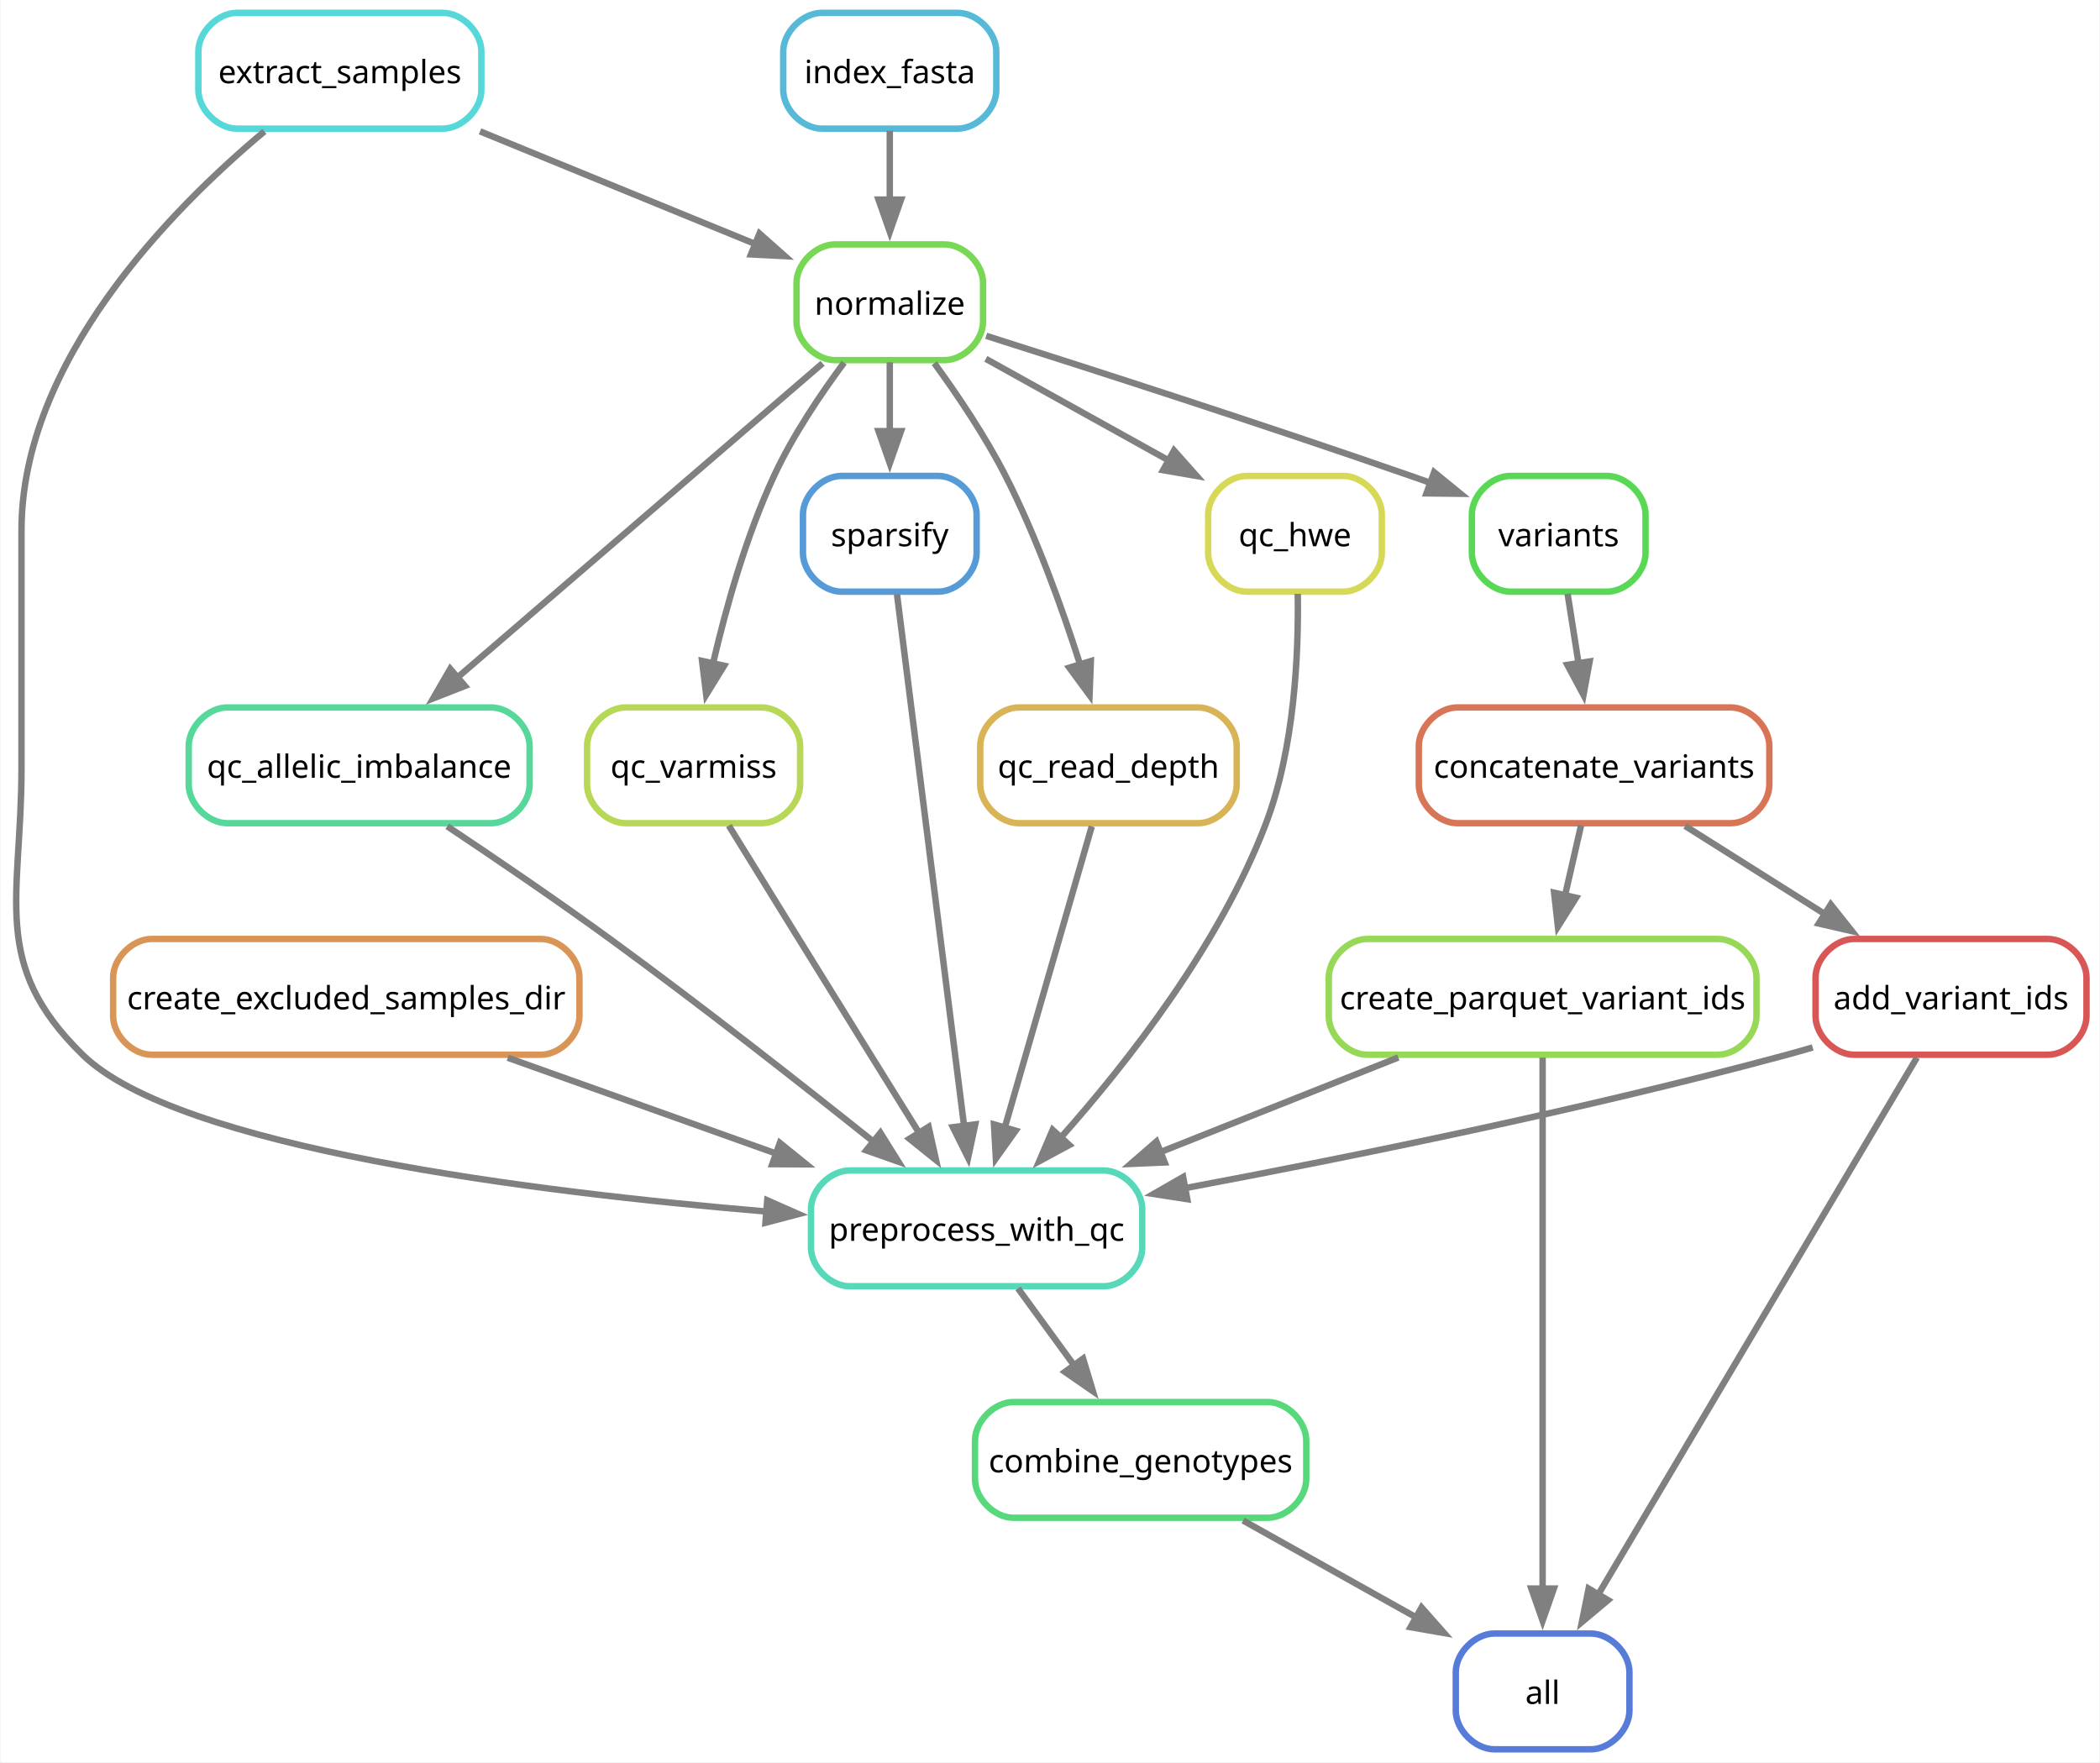
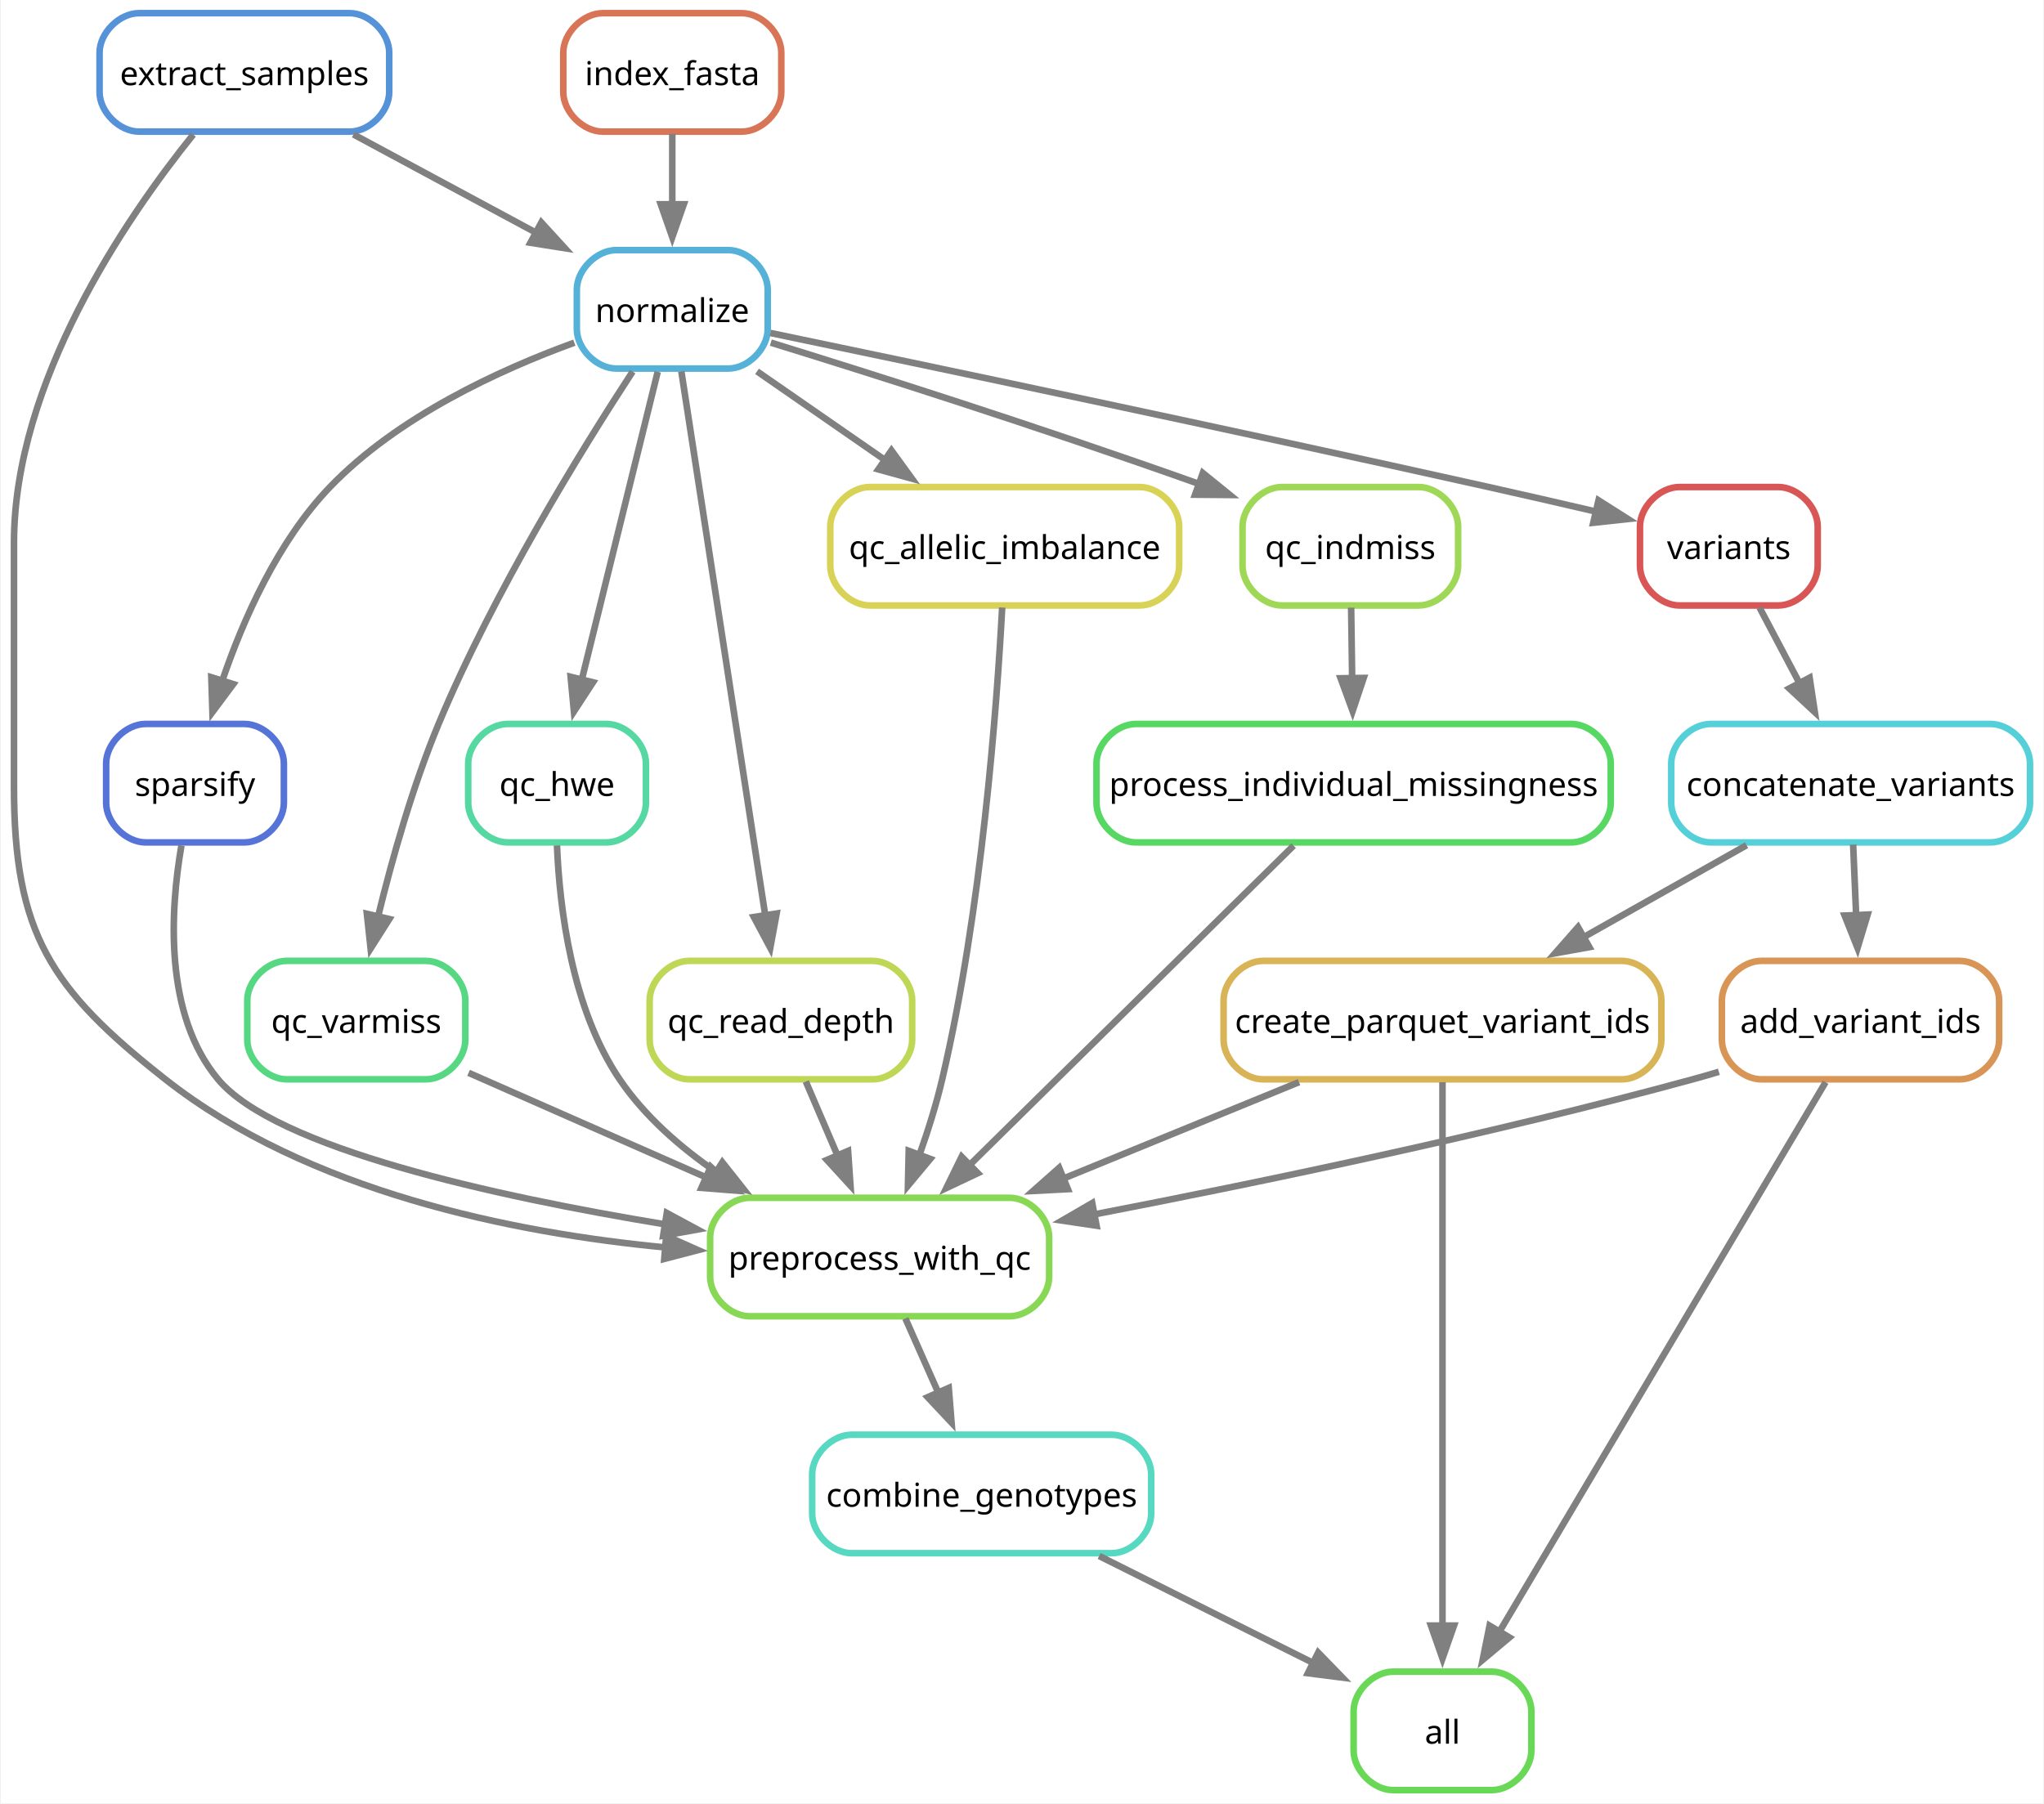
- <svg xmlns="http://www.w3.org/2000/svg" width="653pt" height="548pt" viewBox="0.00 0.00 652.60 548.00">
+ <svg xmlns="http://www.w3.org/2000/svg" width="621pt" height="548pt" viewBox="0.00 0.00 620.50 548.00">
  <g id="graph0" class="graph" transform="scale(1 1) rotate(0) translate(4 544)">
-     <polygon fill="white" stroke="none" points="-4,4 -4,-544 648.6,-544 648.6,4 -4,4" />
+     <polygon fill="white" stroke="none" points="-4,4 -4,-544 616.5,-544 616.5,4 -4,4" />
    <g id="node1" class="node">
-       <path fill="none" stroke="#567bd8" stroke-width="2" d="M490.48,-36C490.48,-36 460.48,-36 460.48,-36 454.48,-36 448.48,-30 448.48,-24 448.48,-24 448.48,-12 448.48,-12 448.48,-6 454.48,0 460.48,0 460.48,0 490.48,0 490.48,0 496.48,0 502.48,-6 502.48,-12 502.48,-12 502.48,-24 502.48,-24 502.48,-30 496.48,-36 490.48,-36" />
-       <text text-anchor="middle" x="475.48" y="-14.12" font-family="sans" font-size="10.00">all</text>
+       <path fill="none" stroke="#68d856" stroke-width="2" d="M449,-36C449,-36 419,-36 419,-36 413,-36 407,-30 407,-24 407,-24 407,-12 407,-12 407,-6 413,0 419,0 419,0 449,0 449,0 455,0 461,-6 461,-12 461,-12 461,-24 461,-24 461,-30 455,-36 449,-36" />
+       <text text-anchor="middle" x="434" y="-14.12" font-family="sans" font-size="10.00">all</text>
    </g>
    <g id="node2" class="node">
-       <path fill="none" stroke="#56d87b" stroke-width="2" d="M389.98,-108C389.98,-108 310.98,-108 310.98,-108 304.98,-108 298.98,-102 298.98,-96 298.98,-96 298.98,-84 298.98,-84 298.98,-78 304.98,-72 310.98,-72 310.98,-72 389.98,-72 389.98,-72 395.98,-72 401.98,-78 401.98,-84 401.98,-84 401.98,-96 401.98,-96 401.98,-102 395.98,-108 389.98,-108" />
-       <text text-anchor="middle" x="350.48" y="-86.12" font-family="sans" font-size="10.00">combine_genotypes</text>
+       <path fill="none" stroke="#56d8c1" stroke-width="2" d="M333.5,-108C333.5,-108 254.5,-108 254.5,-108 248.5,-108 242.5,-102 242.5,-96 242.5,-96 242.5,-84 242.5,-84 242.5,-78 248.5,-72 254.5,-72 254.5,-72 333.5,-72 333.5,-72 339.5,-72 345.5,-78 345.5,-84 345.5,-84 345.5,-96 345.5,-96 345.5,-102 339.5,-108 333.5,-108" />
+       <text text-anchor="middle" x="294" y="-86.12" font-family="sans" font-size="10.00">combine_genotypes</text>
+     </g>
+     <g id="edge2" class="edge">
+       <path fill="none" stroke="grey" stroke-width="2" d="M329.69,-71.15C349.6,-61.2 374.43,-48.78 394.87,-38.57" />
+       <polygon fill="grey" stroke="grey" stroke-width="2" points="396.24,-41.79 403.62,-34.19 393.11,-35.53 396.24,-41.79" />
+     </g>
+     <g id="node3" class="node">
+       <path fill="none" stroke="#88d856" stroke-width="2" d="M302.5,-180C302.5,-180 223.5,-180 223.5,-180 217.5,-180 211.5,-174 211.5,-168 211.5,-168 211.5,-156 211.5,-156 211.5,-150 217.5,-144 223.5,-144 223.5,-144 302.5,-144 302.5,-144 308.5,-144 314.5,-150 314.5,-156 314.5,-156 314.5,-168 314.5,-168 314.5,-174 308.5,-180 302.5,-180" />
+       <text text-anchor="middle" x="263" y="-158.12" font-family="sans" font-size="10.00">preprocess_with_qc</text>
+     </g>
+     <g id="edge4" class="edge">
+       <path fill="none" stroke="grey" stroke-width="2" d="M270.82,-143.34C273.88,-136.43 277.48,-128.31 280.91,-120.56" />
+       <polygon fill="grey" stroke="grey" stroke-width="2" points="284,-122.23 284.85,-111.67 277.6,-119.4 284,-122.23" />
+     </g>
+     <g id="node4" class="node">
+       <path fill="none" stroke="#d89556" stroke-width="2" d="M591.12,-252C591.12,-252 530.88,-252 530.88,-252 524.88,-252 518.88,-246 518.88,-240 518.88,-240 518.88,-228 518.88,-228 518.88,-222 524.88,-216 530.88,-216 530.88,-216 591.12,-216 591.12,-216 597.12,-216 603.12,-222 603.12,-228 603.12,-228 603.12,-240 603.12,-240 603.12,-246 597.12,-252 591.12,-252" />
+       <text text-anchor="middle" x="561" y="-230.12" font-family="sans" font-size="10.00">add_variant_ids</text>
    </g>
    <g id="edge3" class="edge">
-       <path fill="none" stroke="grey" stroke-width="2" d="M382.34,-71.15C398.84,-61.92 419.12,-50.56 436.54,-40.81" />
-       <polygon fill="grey" stroke="grey" stroke-width="2" points="437.84,-44.09 444.86,-36.15 434.42,-37.98 437.84,-44.09" />
+       <path fill="none" stroke="grey" stroke-width="2" d="M550.39,-215.12C528.45,-178.14 477.89,-92.96 451.21,-48" />
+       <polygon fill="grey" stroke="grey" stroke-width="2" points="454.33,-46.39 446.21,-39.58 448.31,-49.97 454.33,-46.39" />
    </g>
-     <g id="node3" class="node">
-       <path fill="none" stroke="#56d8b9" stroke-width="2" d="M338.98,-180C338.98,-180 259.98,-180 259.98,-180 253.98,-180 247.98,-174 247.98,-168 247.98,-168 247.98,-156 247.98,-156 247.98,-150 253.98,-144 259.98,-144 259.98,-144 338.98,-144 338.98,-144 344.98,-144 350.98,-150 350.98,-156 350.98,-156 350.98,-168 350.98,-168 350.98,-174 344.98,-180 338.98,-180" />
-       <text text-anchor="middle" x="299.48" y="-158.12" font-family="sans" font-size="10.00">preprocess_with_qc</text>
+     <g id="edge5" class="edge">
+       <path fill="none" stroke="grey" stroke-width="2" d="M517.97,-218.29C515.28,-217.48 512.61,-216.71 510,-216 448.89,-199.31 378.12,-184.59 328.03,-174.92" />
+       <polygon fill="grey" stroke="grey" stroke-width="2" points="328.9,-171.52 318.42,-173.08 327.58,-178.4 328.9,-171.52" />
    </g>
-     <g id="edge4" class="edge">
-       <path fill="none" stroke="grey" stroke-width="2" d="M312.35,-143.34C317.68,-136.01 324,-127.34 329.95,-119.18" />
-       <polygon fill="grey" stroke="grey" stroke-width="2" points="332.59,-121.49 335.65,-111.35 326.94,-117.37 332.59,-121.49" />
+     <g id="node5" class="node">
+       <path fill="none" stroke="#56d0d8" stroke-width="2" d="M600.5,-324C600.5,-324 515.5,-324 515.5,-324 509.5,-324 503.5,-318 503.5,-312 503.5,-312 503.5,-300 503.5,-300 503.5,-294 509.5,-288 515.5,-288 515.5,-288 600.5,-288 600.5,-288 606.5,-288 612.5,-294 612.5,-300 612.5,-300 612.5,-312 612.5,-312 612.5,-318 606.5,-324 600.5,-324" />
+       <text text-anchor="middle" x="558" y="-302.12" font-family="sans" font-size="10.00">concatenate_variants</text>
    </g>
-     <g id="node4" class="node">
-       <path fill="none" stroke="#d85656" stroke-width="2" d="M632.6,-252C632.6,-252 572.35,-252 572.35,-252 566.35,-252 560.35,-246 560.35,-240 560.35,-240 560.35,-228 560.35,-228 560.35,-222 566.35,-216 572.35,-216 572.35,-216 632.6,-216 632.6,-216 638.6,-216 644.6,-222 644.6,-228 644.6,-228 644.6,-240 644.6,-240 644.6,-246 638.6,-252 632.6,-252" />
-       <text text-anchor="middle" x="602.48" y="-230.12" font-family="sans" font-size="10.00">add_variant_ids</text>
+     <g id="edge14" class="edge">
+       <path fill="none" stroke="grey" stroke-width="2" d="M558.76,-287.34C559.04,-280.75 559.37,-273.08 559.69,-265.67" />
+       <polygon fill="grey" stroke="grey" stroke-width="2" points="563.17,-266.07 560.1,-255.93 556.18,-265.77 563.17,-266.07" />
+     </g>
+     <g id="node10" class="node">
+       <path fill="none" stroke="#d8b456" stroke-width="2" d="M488.5,-252C488.5,-252 379.5,-252 379.5,-252 373.5,-252 367.5,-246 367.5,-240 367.5,-240 367.5,-228 367.5,-228 367.5,-222 373.5,-216 379.5,-216 379.5,-216 488.5,-216 488.5,-216 494.5,-216 500.5,-222 500.5,-228 500.5,-228 500.5,-240 500.5,-240 500.5,-246 494.5,-252 488.5,-252" />
+       <text text-anchor="middle" x="434" y="-230.12" font-family="sans" font-size="10.00">create_parquet_variant_ids</text>
+     </g>
+     <g id="edge19" class="edge">
+       <path fill="none" stroke="grey" stroke-width="2" d="M526.39,-287.15C511.23,-278.6 492.85,-268.22 476.49,-258.99" />
+       <polygon fill="grey" stroke="grey" stroke-width="2" points="478.62,-256.17 468.19,-254.3 475.18,-262.26 478.62,-256.17" />
+     </g>
+     <g id="node6" class="node">
+       <path fill="none" stroke="#d85656" stroke-width="2" d="M536,-396C536,-396 506,-396 506,-396 500,-396 494,-390 494,-384 494,-384 494,-372 494,-372 494,-366 500,-360 506,-360 506,-360 536,-360 536,-360 542,-360 548,-366 548,-372 548,-372 548,-384 548,-384 548,-390 542,-396 536,-396" />
+       <text text-anchor="middle" x="521" y="-374.12" font-family="sans" font-size="10.00">variants</text>
+     </g>
+     <g id="edge15" class="edge">
+       <path fill="none" stroke="grey" stroke-width="2" d="M530.34,-359.34C534.03,-352.34 538.38,-344.12 542.52,-336.28" />
+       <polygon fill="grey" stroke="grey" stroke-width="2" points="545.54,-338.05 547.12,-327.58 539.36,-334.78 545.54,-338.05" />
+     </g>
+     <g id="node7" class="node">
+       <path fill="none" stroke="#56b1d8" stroke-width="2" d="M217,-468C217,-468 183,-468 183,-468 177,-468 171,-462 171,-456 171,-456 171,-444 171,-444 171,-438 177,-432 183,-432 183,-432 217,-432 217,-432 223,-432 229,-438 229,-444 229,-444 229,-456 229,-456 229,-462 223,-468 217,-468" />
+       <text text-anchor="middle" x="200" y="-446.12" font-family="sans" font-size="10.00">normalize</text>
+     </g>
+     <g id="edge16" class="edge">
+       <path fill="none" stroke="grey" stroke-width="2" d="M229.81,-442.81C276.43,-433.1 369.37,-413.56 448,-396 458.65,-393.62 470.16,-390.98 480.83,-388.49" />
+       <polygon fill="grey" stroke="grey" stroke-width="2" points="481.41,-391.95 490.35,-386.27 479.81,-385.14 481.41,-391.95" />
+     </g>
+     <g id="node11" class="node">
+       <path fill="none" stroke="#5673d8" stroke-width="2" d="M70,-324C70,-324 40,-324 40,-324 34,-324 28,-318 28,-312 28,-312 28,-300 28,-300 28,-294 34,-288 40,-288 40,-288 70,-288 70,-288 76,-288 82,-294 82,-300 82,-300 82,-312 82,-312 82,-318 76,-324 70,-324" />
+       <text text-anchor="middle" x="55" y="-302.12" font-family="sans" font-size="10.00">sparsify</text>
+     </g>
+     <g id="edge20" class="edge">
+       <path fill="none" stroke="grey" stroke-width="2" d="M170.25,-439.87C147.45,-431.57 116.5,-417.33 96,-396 80.18,-379.54 69.67,-355.87 63.26,-337.08" />
+       <polygon fill="grey" stroke="grey" stroke-width="2" points="66.62,-336.1 60.29,-327.6 59.95,-338.19 66.62,-336.1" />
+     </g>
+     <g id="node12" class="node">
+       <path fill="none" stroke="#56d882" stroke-width="2" d="M125.12,-252C125.12,-252 82.88,-252 82.88,-252 76.88,-252 70.88,-246 70.88,-240 70.88,-240 70.88,-228 70.88,-228 70.88,-222 76.88,-216 82.88,-216 82.88,-216 125.12,-216 125.12,-216 131.12,-216 137.12,-222 137.12,-228 137.12,-228 137.12,-240 137.12,-240 137.12,-246 131.12,-252 125.12,-252" />
+       <text text-anchor="middle" x="104" y="-230.12" font-family="sans" font-size="10.00">qc_varmiss</text>
+     </g>
+     <g id="edge21" class="edge">
+       <path fill="none" stroke="grey" stroke-width="2" d="M187.96,-431.08C172.51,-407.42 145.72,-364.08 129,-324 121.11,-305.09 114.87,-282.91 110.6,-265.42" />
+       <polygon fill="grey" stroke="grey" stroke-width="2" points="114.03,-264.71 108.35,-255.77 107.21,-266.3 114.03,-264.71" />
+     </g>
+     <g id="node13" class="node">
+       <path fill="none" stroke="#56d8a2" stroke-width="2" d="M180,-324C180,-324 150,-324 150,-324 144,-324 138,-318 138,-312 138,-312 138,-300 138,-300 138,-294 144,-288 150,-288 150,-288 180,-288 180,-288 186,-288 192,-294 192,-300 192,-300 192,-312 192,-312 192,-318 186,-324 180,-324" />
+       <text text-anchor="middle" x="165" y="-302.12" font-family="sans" font-size="10.00">qc_hwe</text>
+     </g>
+     <g id="edge22" class="edge">
+       <path fill="none" stroke="grey" stroke-width="2" d="M195.57,-431.02C189.76,-407.44 179.48,-365.73 172.46,-337.25" />
+       <polygon fill="grey" stroke="grey" stroke-width="2" points="175.91,-336.65 170.12,-327.78 169.12,-338.32 175.91,-336.65" />
+     </g>
+     <g id="node14" class="node">
+       <path fill="none" stroke="#bed856" stroke-width="2" d="M260.88,-252C260.88,-252 205.12,-252 205.12,-252 199.12,-252 193.12,-246 193.12,-240 193.12,-240 193.12,-228 193.12,-228 193.12,-222 199.12,-216 205.12,-216 205.12,-216 260.88,-216 260.88,-216 266.88,-216 272.88,-222 272.88,-228 272.88,-228 272.88,-240 272.88,-240 272.88,-246 266.88,-252 260.88,-252" />
+       <text text-anchor="middle" x="233" y="-230.12" font-family="sans" font-size="10.00">qc_read_depth</text>
+     </g>
+     <g id="edge23" class="edge">
+       <path fill="none" stroke="grey" stroke-width="2" d="M202.76,-431.12C208.39,-394.62 221.26,-311.13 228.26,-265.74" />
+       <polygon fill="grey" stroke="grey" stroke-width="2" points="231.7,-266.39 229.77,-255.97 224.78,-265.32 231.7,-266.39" />
+     </g>
+     <g id="node15" class="node">
+       <path fill="none" stroke="#d8d356" stroke-width="2" d="M342,-396C342,-396 260,-396 260,-396 254,-396 248,-390 248,-384 248,-384 248,-372 248,-372 248,-366 254,-360 260,-360 260,-360 342,-360 342,-360 348,-360 354,-366 354,-372 354,-372 354,-384 354,-384 354,-390 348,-396 342,-396" />
+       <text text-anchor="middle" x="301" y="-374.12" font-family="sans" font-size="10.00">qc_allelic_imbalance</text>
+     </g>
+     <g id="edge24" class="edge">
+       <path fill="none" stroke="grey" stroke-width="2" d="M225.75,-431.15C237.62,-422.93 251.92,-413.02 264.84,-404.06" />
+       <polygon fill="grey" stroke="grey" stroke-width="2" points="266.59,-407.11 272.81,-398.54 262.6,-401.36 266.59,-407.11" />
+     </g>
+     <g id="node17" class="node">
+       <path fill="none" stroke="#9fd856" stroke-width="2" d="M426.75,-396C426.75,-396 385.25,-396 385.25,-396 379.25,-396 373.25,-390 373.25,-384 373.25,-384 373.25,-372 373.25,-372 373.25,-366 379.25,-360 385.25,-360 385.25,-360 426.75,-360 426.75,-360 432.75,-360 438.75,-366 438.75,-372 438.75,-372 438.75,-384 438.75,-384 438.75,-390 432.75,-396 426.75,-396" />
+       <text text-anchor="middle" x="406" y="-374.12" font-family="sans" font-size="10.00">qc_indmiss</text>
+     </g>
+     <g id="edge26" class="edge">
+       <path fill="none" stroke="grey" stroke-width="2" d="M229.93,-439.88C260.4,-430.47 309.22,-415.02 360.3,-396.85" />
+       <polygon fill="grey" stroke="grey" stroke-width="2" points="361.19,-400.25 369.42,-393.58 358.83,-393.67 361.19,-400.25" />
+     </g>
+     <g id="node8" class="node">
+       <path fill="none" stroke="#5692d8" stroke-width="2" d="M102,-540C102,-540 38,-540 38,-540 32,-540 26,-534 26,-528 26,-528 26,-516 26,-516 26,-510 32,-504 38,-504 38,-504 102,-504 102,-504 108,-504 114,-510 114,-516 114,-516 114,-528 114,-528 114,-534 108,-540 102,-540" />
+       <text text-anchor="middle" x="70" y="-518.12" font-family="sans" font-size="10.00">extract_samples</text>
+     </g>
+     <g id="edge12" class="edge">
+       <path fill="none" stroke="grey" stroke-width="2" d="M54.46,-503.11C33.84,-477.46 0,-427.92 0,-379 0,-379 0,-379 0,-305 0,-260.47 11.01,-243.53 46,-216 89.32,-181.91 151.43,-169.34 198.11,-164.9" />
+       <polygon fill="grey" stroke="grey" stroke-width="2" points="198.14,-168.41 207.82,-164.1 197.57,-161.43 198.14,-168.41" />
+     </g>
+     <g id="edge17" class="edge">
+       <path fill="none" stroke="grey" stroke-width="2" d="M103.14,-503.15C120.05,-494.05 140.78,-482.89 158.72,-473.23" />
+       <polygon fill="grey" stroke="grey" stroke-width="2" points="160.22,-476.39 167.37,-468.57 156.9,-470.23 160.22,-476.39" />
+     </g>
+     <g id="node9" class="node">
+       <path fill="none" stroke="#d87556" stroke-width="2" d="M221.12,-540C221.12,-540 178.88,-540 178.88,-540 172.88,-540 166.88,-534 166.88,-528 166.88,-528 166.88,-516 166.88,-516 166.88,-510 172.88,-504 178.88,-504 178.88,-504 221.12,-504 221.12,-504 227.12,-504 233.12,-510 233.12,-516 233.12,-516 233.12,-528 233.12,-528 233.12,-534 227.12,-540 221.12,-540" />
+       <text text-anchor="middle" x="200" y="-518.12" font-family="sans" font-size="10.00">index_fasta</text>
+     </g>
+     <g id="edge18" class="edge">
+       <path fill="none" stroke="grey" stroke-width="2" d="M200,-503.34C200,-496.75 200,-489.08 200,-481.67" />
+       <polygon fill="grey" stroke="grey" stroke-width="2" points="203.5,-481.93 200,-471.93 196.5,-481.93 203.5,-481.93" />
    </g>
    <g id="edge1" class="edge">
-       <path fill="none" stroke="grey" stroke-width="2" d="M591.87,-215.12C569.92,-178.14 519.37,-92.96 492.69,-48" />
-       <polygon fill="grey" stroke="grey" stroke-width="2" points="495.81,-46.39 487.69,-39.58 489.79,-49.97 495.81,-46.39" />
+       <path fill="none" stroke="grey" stroke-width="2" d="M434,-215.12C434,-178.62 434,-95.13 434,-49.74" />
+       <polygon fill="grey" stroke="grey" stroke-width="2" points="437.5,-50 434,-40 430.5,-50 437.5,-50" />
    </g>
-     <g id="edge5" class="edge">
-       <path fill="none" stroke="grey" stroke-width="2" d="M559.46,-218.27C556.77,-217.47 554.09,-216.71 551.48,-216 488.43,-198.92 415.25,-184.07 364.06,-174.47" />
-       <polygon fill="grey" stroke="grey" stroke-width="2" points="364.98,-171.08 354.51,-172.7 363.7,-177.97 364.98,-171.08" />
+     <g id="edge7" class="edge">
+       <path fill="none" stroke="grey" stroke-width="2" d="M390.41,-215.15C368.58,-206.22 341.92,-195.31 318.63,-185.77" />
+       <polygon fill="grey" stroke="grey" stroke-width="2" points="320.19,-182.63 309.61,-182.08 317.54,-189.11 320.19,-182.63" />
    </g>
-     <g id="node5" class="node">
-       <path fill="none" stroke="#d87556" stroke-width="2" d="M533.98,-324C533.98,-324 448.98,-324 448.98,-324 442.98,-324 436.98,-318 436.98,-312 436.98,-312 436.98,-300 436.98,-300 436.98,-294 442.98,-288 448.98,-288 448.98,-288 533.98,-288 533.98,-288 539.98,-288 545.98,-294 545.98,-300 545.98,-300 545.98,-312 545.98,-312 545.98,-318 539.98,-324 533.98,-324" />
-       <text text-anchor="middle" x="491.48" y="-302.12" font-family="sans" font-size="10.00">concatenate_variants</text>
-     </g>
-     <g id="edge14" class="edge">
-       <path fill="none" stroke="grey" stroke-width="2" d="M519.78,-287.15C533.08,-278.76 549.16,-268.62 563.59,-259.52" />
-       <polygon fill="grey" stroke="grey" stroke-width="2" points="565.08,-262.72 571.67,-254.43 561.35,-256.8 565.08,-262.72" />
-     </g>
-     <g id="node10" class="node">
-       <path fill="none" stroke="#97d856" stroke-width="2" d="M529.98,-252C529.98,-252 420.98,-252 420.98,-252 414.98,-252 408.98,-246 408.98,-240 408.98,-240 408.98,-228 408.98,-228 408.98,-222 414.98,-216 420.98,-216 420.98,-216 529.98,-216 529.98,-216 535.98,-216 541.98,-222 541.98,-228 541.98,-228 541.98,-240 541.98,-240 541.98,-246 535.98,-252 529.98,-252" />
-       <text text-anchor="middle" x="475.48" y="-230.12" font-family="sans" font-size="10.00">create_parquet_variant_ids</text>
-     </g>
-     <g id="edge19" class="edge">
-       <path fill="none" stroke="grey" stroke-width="2" d="M487.44,-287.34C485.92,-280.67 484.14,-272.89 482.42,-265.39" />
-       <polygon fill="grey" stroke="grey" stroke-width="2" points="485.88,-264.82 480.24,-255.85 479.06,-266.38 485.88,-264.82" />
-     </g>
-     <g id="node6" class="node">
-       <path fill="none" stroke="#59d856" stroke-width="2" d="M495.48,-396C495.48,-396 465.48,-396 465.48,-396 459.48,-396 453.48,-390 453.48,-384 453.48,-384 453.48,-372 453.48,-372 453.48,-366 459.48,-360 465.48,-360 465.48,-360 495.48,-360 495.48,-360 501.48,-360 507.48,-366 507.48,-372 507.48,-372 507.48,-384 507.48,-384 507.48,-390 501.48,-396 495.48,-396" />
-       <text text-anchor="middle" x="480.48" y="-374.12" font-family="sans" font-size="10.00">variants</text>
-     </g>
-     <g id="edge15" class="edge">
-       <path fill="none" stroke="grey" stroke-width="2" d="M483.25,-359.34C484.29,-352.75 485.49,-345.08 486.66,-337.67" />
-       <polygon fill="grey" stroke="grey" stroke-width="2" points="490.1,-338.31 488.19,-327.89 483.18,-337.23 490.1,-338.31" />
-     </g>
-     <g id="node7" class="node">
-       <path fill="none" stroke="#78d856" stroke-width="2" d="M289.48,-468C289.48,-468 255.48,-468 255.48,-468 249.48,-468 243.48,-462 243.48,-456 243.48,-456 243.48,-444 243.48,-444 243.48,-438 249.48,-432 255.48,-432 255.48,-432 289.48,-432 289.48,-432 295.48,-432 301.48,-438 301.48,-444 301.48,-444 301.48,-456 301.48,-456 301.48,-462 295.48,-468 289.48,-468" />
-       <text text-anchor="middle" x="272.48" y="-446.12" font-family="sans" font-size="10.00">normalize</text>
-     </g>
-     <g id="edge16" class="edge">
-       <path fill="none" stroke="grey" stroke-width="2" d="M302.45,-439.57C335.05,-429.22 388.65,-411.96 434.48,-396 436.52,-395.29 438.62,-394.55 440.73,-393.8" />
-       <polygon fill="grey" stroke="grey" stroke-width="2" points="441.75,-397.15 449.96,-390.45 439.37,-390.57 441.75,-397.15" />
-     </g>
-     <g id="node11" class="node">
-       <path fill="none" stroke="#569ad8" stroke-width="2" d="M287.48,-396C287.48,-396 257.48,-396 257.48,-396 251.48,-396 245.48,-390 245.48,-384 245.48,-384 245.48,-372 245.48,-372 245.48,-366 251.48,-360 257.48,-360 257.48,-360 287.48,-360 287.48,-360 293.48,-360 299.48,-366 299.48,-372 299.48,-372 299.48,-384 299.48,-384 299.48,-390 293.48,-396 287.48,-396" />
-       <text text-anchor="middle" x="272.48" y="-374.12" font-family="sans" font-size="10.00">sparsify</text>
-     </g>
-     <g id="edge20" class="edge">
-       <path fill="none" stroke="grey" stroke-width="2" d="M272.48,-431.34C272.48,-424.75 272.48,-417.08 272.48,-409.67" />
-       <polygon fill="grey" stroke="grey" stroke-width="2" points="275.98,-409.93 272.48,-399.93 268.98,-409.93 275.98,-409.93" />
-     </g>
-     <g id="node12" class="node">
-       <path fill="none" stroke="#b6d856" stroke-width="2" d="M232.6,-324C232.6,-324 190.35,-324 190.35,-324 184.35,-324 178.35,-318 178.35,-312 178.35,-312 178.35,-300 178.35,-300 178.35,-294 184.35,-288 190.35,-288 190.35,-288 232.6,-288 232.6,-288 238.6,-288 244.6,-294 244.6,-300 244.6,-300 244.6,-312 244.6,-312 244.6,-318 238.6,-324 232.6,-324" />
-       <text text-anchor="middle" x="211.48" y="-302.12" font-family="sans" font-size="10.00">qc_varmiss</text>
-     </g>
-     <g id="edge21" class="edge">
-       <path fill="none" stroke="grey" stroke-width="2" d="M258.27,-431.23C250.92,-421.33 242.29,-408.51 236.48,-396 227.84,-377.42 221.6,-355.24 217.51,-337.67" />
-       <polygon fill="grey" stroke="grey" stroke-width="2" points="220.95,-336.97 215.4,-327.95 214.11,-338.47 220.95,-336.97" />
-     </g>
-     <g id="node13" class="node">
-       <path fill="none" stroke="#d6d856" stroke-width="2" d="M413.48,-396C413.48,-396 383.48,-396 383.48,-396 377.48,-396 371.48,-390 371.48,-384 371.48,-384 371.48,-372 371.48,-372 371.48,-366 377.48,-360 383.48,-360 383.48,-360 413.48,-360 413.48,-360 419.48,-360 425.48,-366 425.48,-372 425.48,-372 425.48,-384 425.48,-384 425.48,-390 419.48,-396 413.48,-396" />
-       <text text-anchor="middle" x="398.48" y="-374.12" font-family="sans" font-size="10.00">qc_hwe</text>
-     </g>
-     <g id="edge22" class="edge">
-       <path fill="none" stroke="grey" stroke-width="2" d="M302.34,-432.41C319.37,-422.95 340.93,-410.97 359.31,-400.76" />
-       <polygon fill="grey" stroke="grey" stroke-width="2" points="360.87,-403.9 367.91,-395.98 357.47,-397.78 360.87,-403.9" />
-     </g>
-     <g id="node14" class="node">
-       <path fill="none" stroke="#d8b456" stroke-width="2" d="M368.35,-324C368.35,-324 312.6,-324 312.6,-324 306.6,-324 300.6,-318 300.6,-312 300.6,-312 300.6,-300 300.6,-300 300.6,-294 306.6,-288 312.6,-288 312.6,-288 368.35,-288 368.35,-288 374.35,-288 380.35,-294 380.35,-300 380.35,-300 380.35,-312 380.35,-312 380.35,-318 374.35,-324 368.35,-324" />
-       <text text-anchor="middle" x="340.48" y="-302.12" font-family="sans" font-size="10.00">qc_read_depth</text>
-     </g>
-     <g id="edge23" class="edge">
-       <path fill="none" stroke="grey" stroke-width="2" d="M286.33,-431.06C293.58,-421.11 302.22,-408.29 308.48,-396 318.04,-377.23 326.05,-354.92 331.67,-337.33" />
-       <polygon fill="grey" stroke="grey" stroke-width="2" points="335,-338.42 334.59,-327.83 328.31,-336.36 335,-338.42" />
-     </g>
-     <g id="node15" class="node">
-       <path fill="none" stroke="#56d89a" stroke-width="2" d="M148.48,-324C148.48,-324 66.48,-324 66.48,-324 60.48,-324 54.48,-318 54.48,-312 54.48,-312 54.48,-300 54.48,-300 54.48,-294 60.48,-288 66.48,-288 66.48,-288 148.48,-288 148.48,-288 154.48,-288 160.48,-294 160.48,-300 160.48,-300 160.48,-312 160.48,-312 160.48,-318 154.48,-324 148.48,-324" />
-       <text text-anchor="middle" x="107.48" y="-302.12" font-family="sans" font-size="10.00">qc_allelic_imbalance</text>
-     </g>
-     <g id="edge24" class="edge">
-       <path fill="none" stroke="grey" stroke-width="2" d="M251.58,-431.02C222.82,-406.26 170.84,-361.53 137.8,-333.1" />
-       <polygon fill="grey" stroke="grey" stroke-width="2" points="140.36,-330.68 130.5,-326.81 135.8,-335.99 140.36,-330.68" />
-     </g>
-     <g id="node8" class="node">
-       <path fill="none" stroke="#56d8d8" stroke-width="2" d="M133.48,-540C133.48,-540 69.48,-540 69.48,-540 63.48,-540 57.48,-534 57.48,-528 57.48,-528 57.48,-516 57.48,-516 57.48,-510 63.48,-504 69.48,-504 69.48,-504 133.48,-504 133.48,-504 139.48,-504 145.48,-510 145.48,-516 145.48,-516 145.48,-528 145.48,-528 145.48,-534 139.48,-540 133.48,-540" />
-       <text text-anchor="middle" x="101.48" y="-518.12" font-family="sans" font-size="10.00">extract_samples</text>
-     </g>
-     <g id="edge12" class="edge">
-       <path fill="none" stroke="grey" stroke-width="2" d="M78.02,-503.14C48.74,-478.64 2.48,-431.59 2.48,-379 2.48,-379 2.48,-379 2.48,-305 2.48,-264.55 -7.43,-244.28 21.48,-216 51.05,-187.07 162,-173.27 234.48,-167.21" />
-       <polygon fill="grey" stroke="grey" stroke-width="2" points="234.38,-170.73 244.07,-166.44 233.82,-163.75 234.38,-170.73" />
-     </g>
-     <g id="edge18" class="edge">
-       <path fill="none" stroke="grey" stroke-width="2" d="M145.07,-503.15C171.47,-492.35 204.94,-478.65 230.95,-468" />
-       <polygon fill="grey" stroke="grey" stroke-width="2" points="231.96,-471.37 239.89,-464.34 229.31,-464.89 231.96,-471.37" />
-     </g>
-     <g id="node9" class="node">
-       <path fill="none" stroke="#56b9d8" stroke-width="2" d="M293.6,-540C293.6,-540 251.35,-540 251.35,-540 245.35,-540 239.35,-534 239.35,-528 239.35,-528 239.35,-516 239.35,-516 239.35,-510 245.35,-504 251.35,-504 251.35,-504 293.6,-504 293.6,-504 299.6,-504 305.6,-510 305.6,-516 305.6,-516 305.6,-528 305.6,-528 305.6,-534 299.6,-540 293.6,-540" />
-       <text text-anchor="middle" x="272.48" y="-518.12" font-family="sans" font-size="10.00">index_fasta</text>
-     </g>
-     <g id="edge17" class="edge">
-       <path fill="none" stroke="grey" stroke-width="2" d="M272.48,-503.34C272.48,-496.75 272.48,-489.08 272.48,-481.67" />
-       <polygon fill="grey" stroke="grey" stroke-width="2" points="275.98,-481.93 272.48,-471.93 268.98,-481.93 275.98,-481.93" />
-     </g>
-     <g id="edge2" class="edge">
-       <path fill="none" stroke="grey" stroke-width="2" d="M475.48,-215.12C475.48,-178.62 475.48,-95.13 475.48,-49.74" />
-       <polygon fill="grey" stroke="grey" stroke-width="2" points="478.98,-50 475.48,-40 471.98,-50 478.98,-50" />
+     <g id="edge13" class="edge">
+       <path fill="none" stroke="grey" stroke-width="2" d="M50.87,-287.06C47.46,-267.31 45.51,-235.75 62,-216 79.43,-195.12 146.02,-180.46 197.83,-171.93" />
+       <polygon fill="grey" stroke="grey" stroke-width="2" points="198.33,-175.39 207.65,-170.36 197.23,-168.48 198.33,-175.39" />
    </g>
    <g id="edge10" class="edge">
-       <path fill="none" stroke="grey" stroke-width="2" d="M430.61,-215.15C408.05,-206.18 380.45,-195.21 356.41,-185.64" />
-       <polygon fill="grey" stroke="grey" stroke-width="2" points="357.97,-182.5 347.38,-182.05 355.38,-189 357.97,-182.5" />
+       <path fill="none" stroke="grey" stroke-width="2" d="M138.11,-217.98C159.19,-208.7 186.66,-196.61 210.48,-186.12" />
+       <polygon fill="grey" stroke="grey" stroke-width="2" points="211.67,-189.42 219.41,-182.19 208.85,-183.01 211.67,-189.42" />
    </g>
-     <g id="edge13" class="edge">
-       <path fill="none" stroke="grey" stroke-width="2" d="M274.73,-359.12C279.34,-322.62 289.87,-239.13 295.6,-193.74" />
-       <polygon fill="grey" stroke="grey" stroke-width="2" points="299.05,-194.34 296.83,-183.98 292.11,-193.46 299.05,-194.34" />
+     <g id="edge11" class="edge">
+       <path fill="none" stroke="grey" stroke-width="2" d="M164.97,-287.09C165.76,-267.95 169.47,-237.46 184,-216 191.58,-204.81 202.38,-195.35 213.58,-187.67" />
+       <polygon fill="grey" stroke="grey" stroke-width="2" points="215.21,-190.78 221.79,-182.47 211.47,-184.87 215.21,-190.78" />
+     </g>
+     <g id="edge6" class="edge">
+       <path fill="none" stroke="grey" stroke-width="2" d="M240.57,-215.34C243.5,-208.51 246.93,-200.5 250.21,-192.83" />
+       <polygon fill="grey" stroke="grey" stroke-width="2" points="253.41,-194.25 254.14,-183.68 246.98,-191.5 253.41,-194.25" />
+     </g>
+     <g id="edge8" class="edge">
+       <path fill="none" stroke="grey" stroke-width="2" d="M300.23,-359.38C298.63,-329.53 294.04,-267.24 282,-216 280.22,-208.41 277.7,-200.41 275.08,-192.99" />
+       <polygon fill="grey" stroke="grey" stroke-width="2" points="278.38,-191.82 271.6,-183.68 271.83,-194.27 278.38,-191.82" />
+     </g>
+     <g id="node16" class="node">
+       <path fill="none" stroke="#56d863" stroke-width="2" d="M473.12,-324C473.12,-324 340.88,-324 340.88,-324 334.88,-324 328.88,-318 328.88,-312 328.88,-312 328.88,-300 328.88,-300 328.88,-294 334.88,-288 340.88,-288 340.88,-288 473.12,-288 473.12,-288 479.12,-288 485.12,-294 485.12,-300 485.12,-300 485.12,-312 485.12,-312 485.12,-318 479.12,-324 473.12,-324" />
+       <text text-anchor="middle" x="407" y="-302.12" font-family="sans" font-size="10.00">process_individual_missingness</text>
    </g>
    <g id="edge9" class="edge">
-       <path fill="none" stroke="grey" stroke-width="2" d="M222.42,-287.26C233.5,-269.29 251.16,-240.7 266.48,-216 271.39,-208.08 276.73,-199.5 281.65,-191.6" />
-       <polygon fill="grey" stroke="grey" stroke-width="2" points="284.55,-193.57 286.86,-183.23 278.6,-189.86 284.55,-193.57" />
+       <path fill="none" stroke="grey" stroke-width="2" d="M388.76,-287.02C363.88,-262.48 319.08,-218.3 290.22,-189.84" />
+       <polygon fill="grey" stroke="grey" stroke-width="2" points="292.82,-187.49 283.25,-182.96 287.91,-192.48 292.82,-187.49" />
    </g>
-     <g id="edge8" class="edge">
-       <path fill="none" stroke="grey" stroke-width="2" d="M399.34,-359.33C399.63,-340.92 398.4,-311.52 389.48,-288 375.21,-250.37 346.61,-213.78 325.47,-190.02" />
-       <polygon fill="grey" stroke="grey" stroke-width="2" points="328.29,-187.92 318.96,-182.89 323.12,-192.63 328.29,-187.92" />
-     </g>
-     <g id="edge7" class="edge">
-       <path fill="none" stroke="grey" stroke-width="2" d="M335.29,-287.02C328.48,-263.44 316.44,-221.73 308.21,-193.25" />
-       <polygon fill="grey" stroke="grey" stroke-width="2" points="311.61,-192.38 305.47,-183.75 304.88,-194.33 311.61,-192.38" />
-     </g>
-     <g id="edge11" class="edge">
-       <path fill="none" stroke="grey" stroke-width="2" d="M134.86,-287.04C149.96,-276.97 168.94,-264.05 185.48,-252 213.68,-231.44 244.86,-206.97 267.48,-188.9" />
-       <polygon fill="grey" stroke="grey" stroke-width="2" points="269.56,-191.72 275.17,-182.73 265.18,-186.26 269.56,-191.72" />
-     </g>
-     <g id="node16" class="node">
-       <path fill="none" stroke="#d89556" stroke-width="2" d="M163.98,-252C163.98,-252 42.98,-252 42.98,-252 36.98,-252 30.98,-246 30.98,-240 30.98,-240 30.98,-228 30.98,-228 30.98,-222 36.98,-216 42.98,-216 42.98,-216 163.98,-216 163.98,-216 169.98,-216 175.98,-222 175.98,-228 175.98,-228 175.98,-240 175.98,-240 175.98,-246 169.98,-252 163.98,-252" />
-       <text text-anchor="middle" x="103.48" y="-230.12" font-family="sans" font-size="10.00">create_excluded_samples_dir</text>
-     </g>
-     <g id="edge6" class="edge">
-       <path fill="none" stroke="grey" stroke-width="2" d="M153.7,-215.06C179.17,-205.97 210.35,-194.83 237.33,-185.2" />
-       <polygon fill="grey" stroke="grey" stroke-width="2" points="238.3,-188.57 246.54,-181.91 235.94,-181.97 238.3,-188.57" />
+     <g id="edge25" class="edge">
+       <path fill="none" stroke="grey" stroke-width="2" d="M406.25,-359.34C406.35,-352.75 406.46,-345.08 406.56,-337.67" />
+       <polygon fill="grey" stroke="grey" stroke-width="2" points="410.06,-337.98 406.7,-327.93 403.06,-337.88 410.06,-337.98" />
    </g>
  </g>
</svg>
